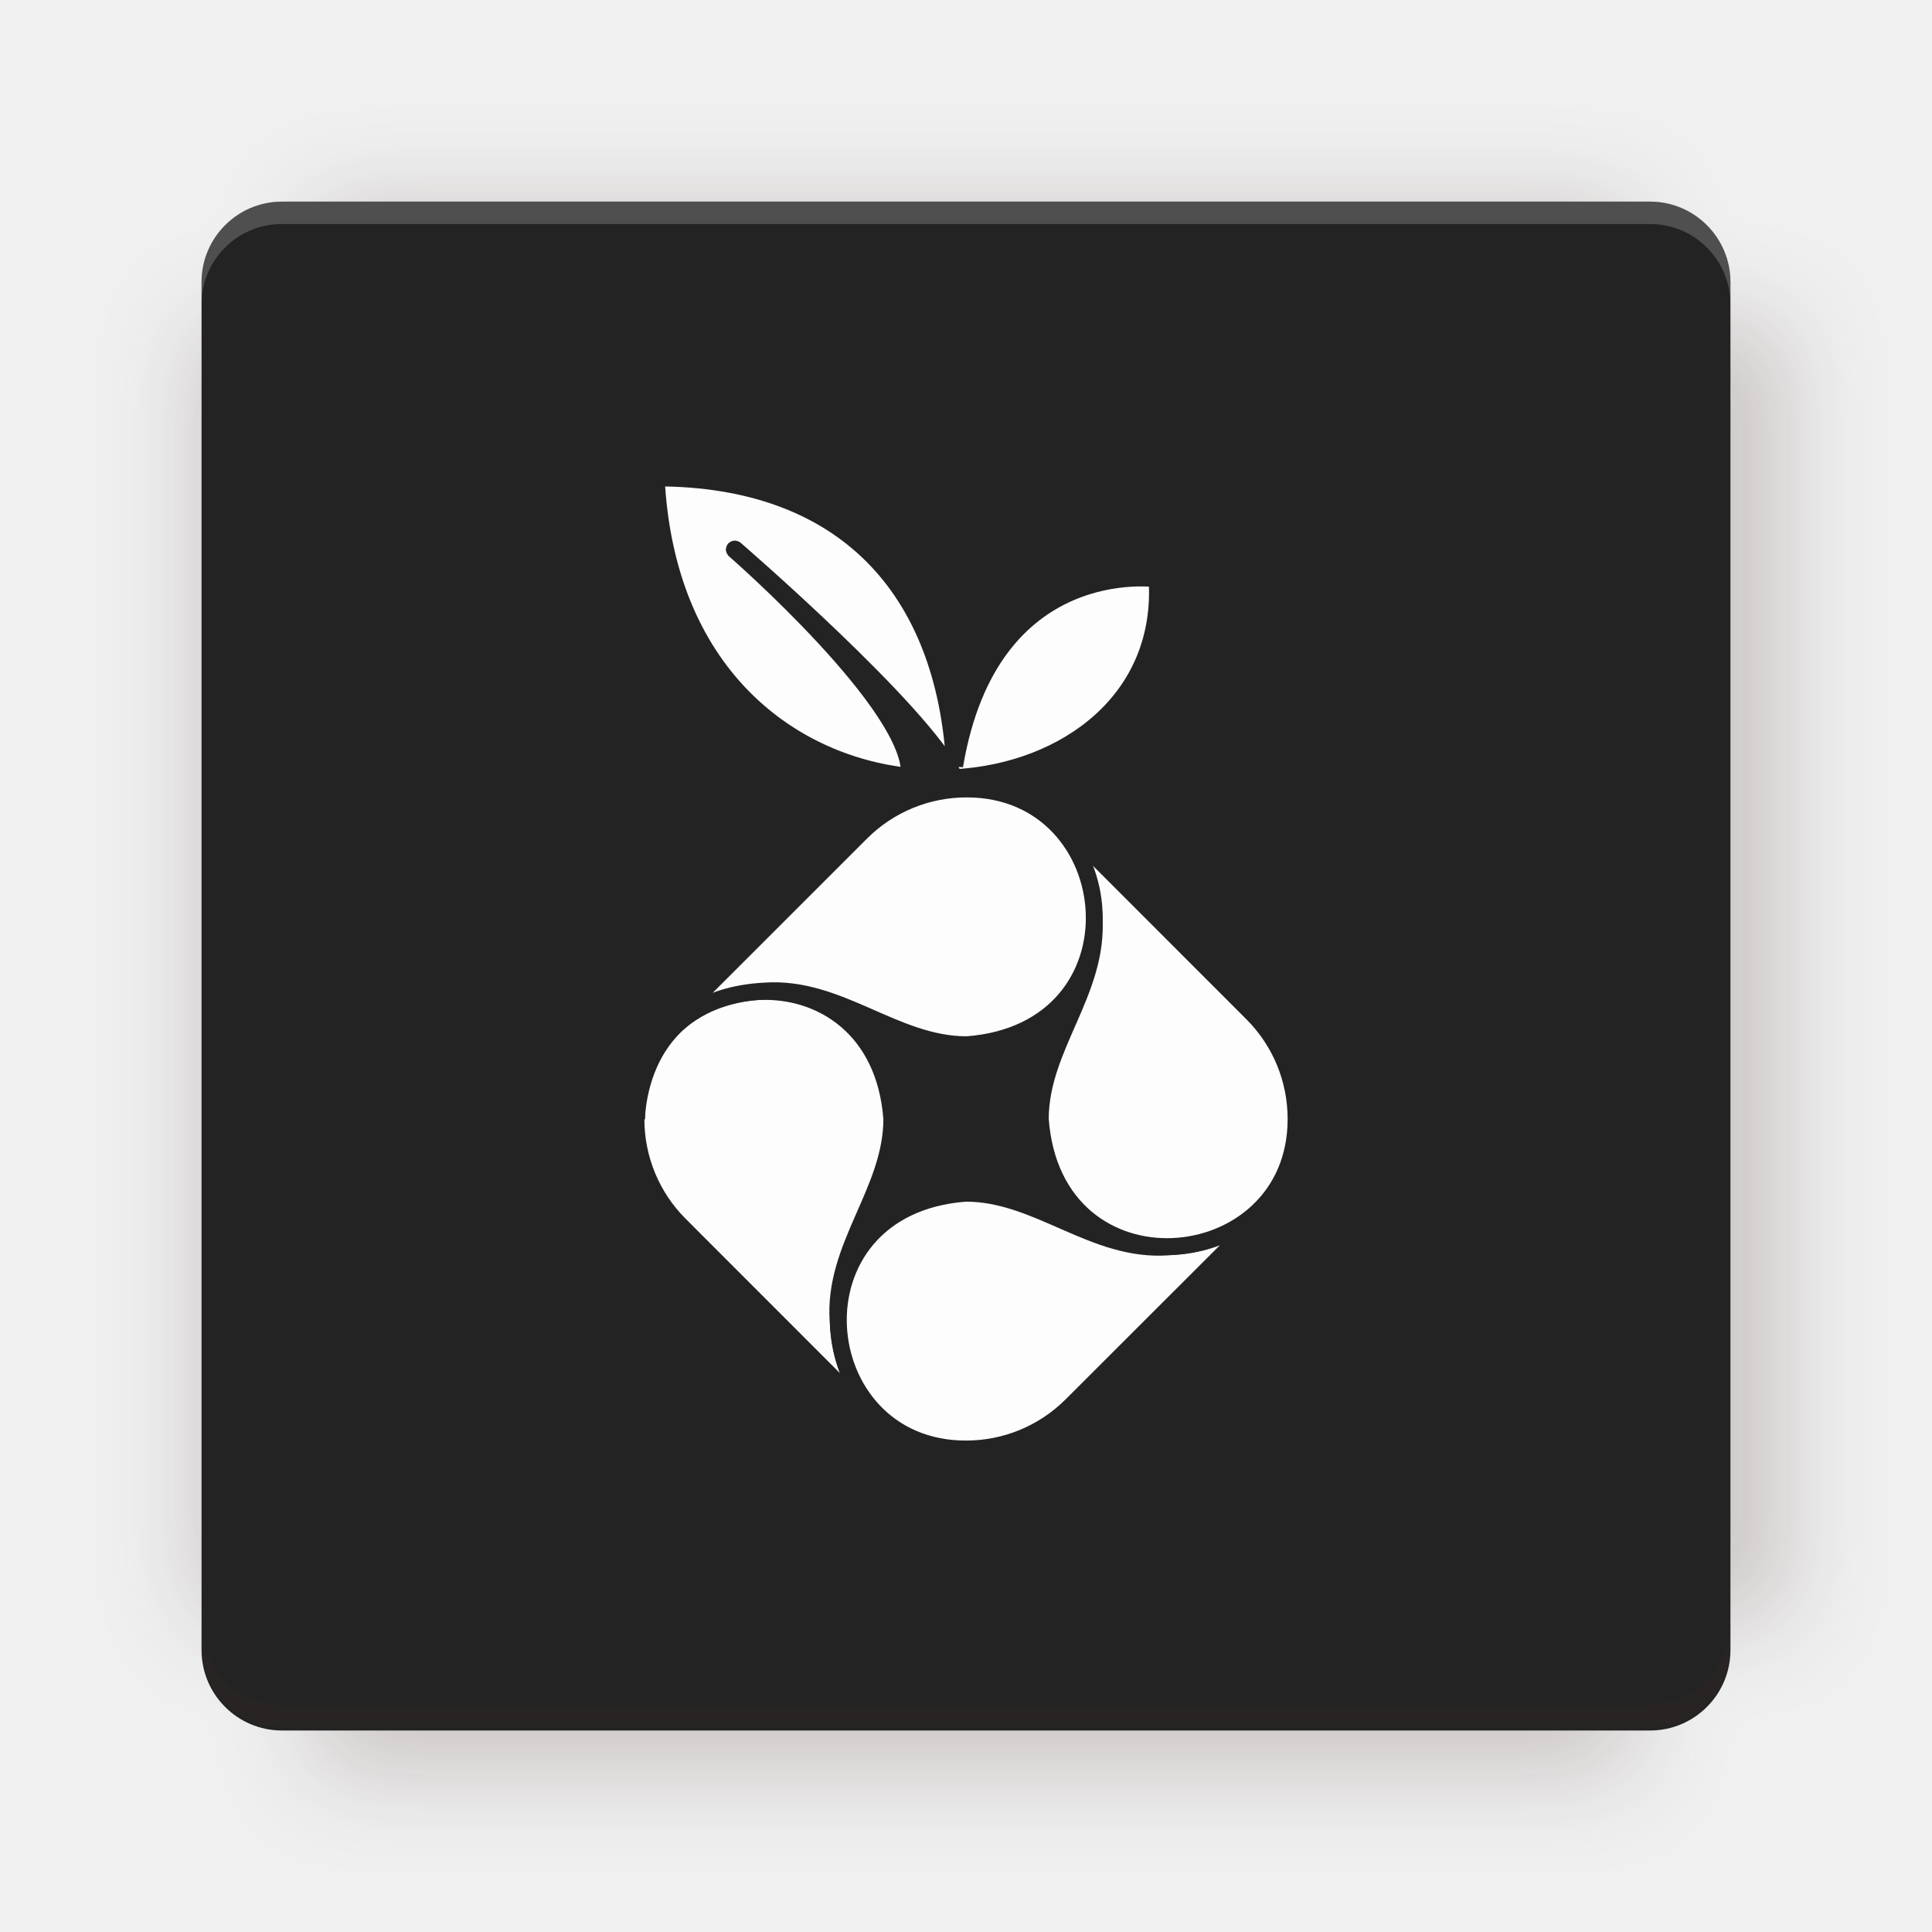
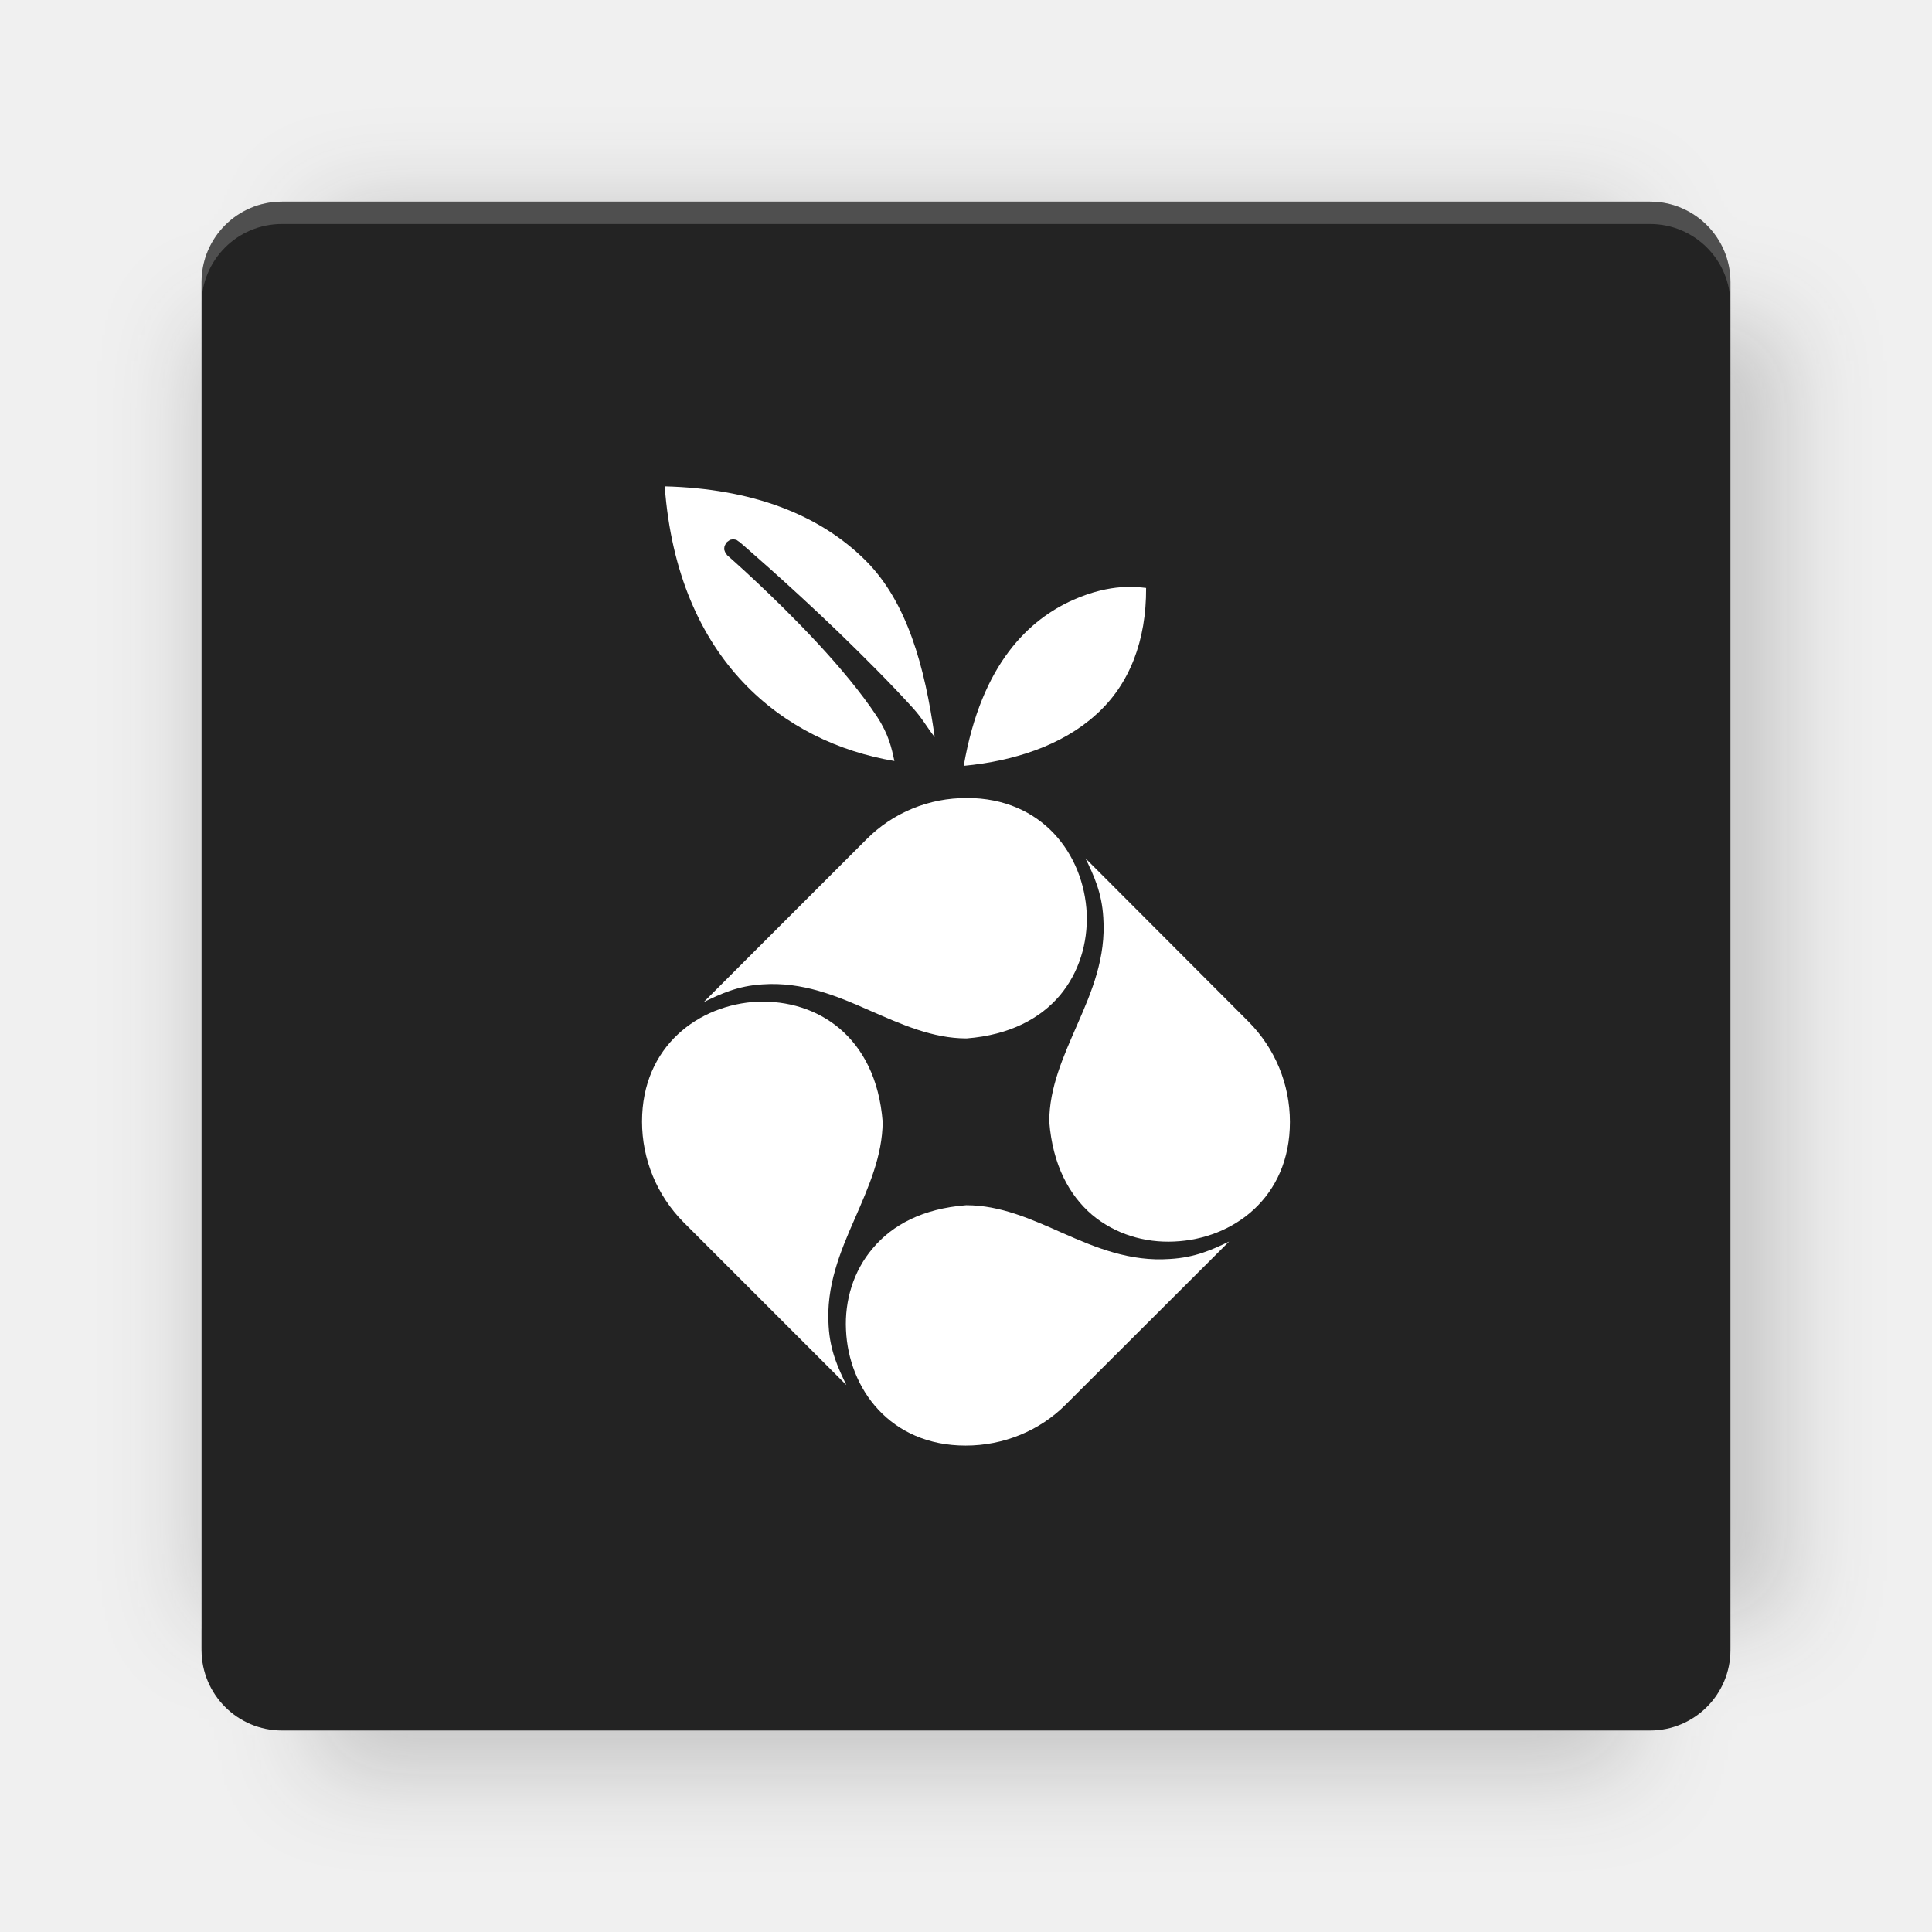
<svg xmlns="http://www.w3.org/2000/svg" version="1.1" viewBox="0 0 28.747 28.747">
  <defs>
    <filter id="filter6206-7" color-interpolation-filters="sRGB">
      <feGaussianBlur stdDeviation="0.658" />
    </filter>
  </defs>
  <g transform="translate(0 -1093.8)">
-     <path transform="matrix(1.0781 0 0 1.0641 -.093733 2.7509)" d="m4.418 1028.2v1.605h-1.605v18.192h1.605v2.14h18.192v-2.14h2.14v-18.192h-2.14v-1.605z" fill="#3e2723" filter="url(#filter6206-7)" opacity=".2" />
+     <path transform="matrix(1.0781 0 0 1.0641 -.093733 2.7509)" d="m4.418 1028.2v1.605h-1.605v18.192h1.605v2.14h18.192v-2.14h2.14v-18.192h-2.14v-1.605z" fill="#232323" filter="url(#filter6206-7)" opacity=".2" />
    <rect x="2.999" y="1096.8" width="22.749" height="22.749" rx="1.197" ry="1.197" fill="#232323" />
    <g transform="translate(-22.32 1056.5)">
      <path d="m0 0h51.2v51.2h-51.2z" fill="none" stroke-width="1.067" />
      <g transform="matrix(.33601 0 0 .33601 1.5296 73.043)">
        <path d="m0 0h51.2v51.2h-51.2z" fill="none" stroke-width="1.067" />
      </g>
      <g transform="matrix(.37187 0 0 .37187 38.802 63.239)">
        <path d="m0 0h51.2v51.2h-51.2z" fill="none" stroke-width="1.067" />
        <g transform="matrix(2.6891 0 0 2.6891 -82.906 -48.45)">
          <path d="m0 0h51.2v51.2h-51.2z" fill="none" stroke-width="1.067" />
        </g>
      </g>
    </g>
    <path d="m4.196 1096.8c-0.663 0-1.198 0.535-1.198 1.198v0.333c0-0.663 0.535-1.198 1.198-1.198h20.354c0.663 0 1.198 0.534 1.198 1.198v-0.333c0-0.663-0.535-1.198-1.198-1.198z" fill="#fff" opacity=".2" />
    <rect x="128" y="546.52" width="42.667" height="42.667" fill="none" stroke-width="1.067" />
    <rect x="128" y="631.85" width="42.667" height="42.667" fill="none" stroke-width="1.067" />
    <rect x="128" y="674.52" width="42.667" height="42.667" fill="none" stroke-width="1.067" />
    <rect x="128" y="589.19" width="42.667" height="42.667" fill="none" stroke-width="1.067" />
    <rect x="128" y="717.19" width="42.667" height="42.667" fill="none" stroke-width="1.067" />
    <rect x="213.33" y="546.52" width="42.667" height="42.667" fill="none" stroke-width="1.067" />
    <rect x="213.33" y="631.85" width="42.667" height="42.667" fill="none" stroke-width="1.067" />
    <rect x="213.33" y="674.52" width="42.667" height="42.667" fill="none" stroke-width="1.067" />
    <rect x="213.33" y="589.19" width="42.667" height="42.667" fill="none" stroke-width="1.067" />
    <rect x="213.33" y="717.19" width="42.667" height="42.667" fill="none" stroke-width="1.067" />
    <rect x="298.67" y="546.52" width="42.667" height="42.667" fill="none" stroke-width="1.067" />
    <rect x="298.67" y="631.85" width="42.667" height="42.667" fill="none" stroke-width="1.067" />
    <rect x="298.67" y="674.52" width="42.667" height="42.667" fill="none" stroke-width="1.067" />
    <rect x="298.67" y="589.19" width="42.667" height="42.667" fill="none" stroke-width="1.067" />
    <rect x="298.67" y="717.19" width="42.667" height="42.667" fill="none" stroke-width="1.067" />
    <rect x="170.67" y="546.52" width="42.667" height="42.667" fill="none" stroke-width="1.067" />
    <rect x="170.67" y="631.85" width="42.667" height="42.667" fill="none" stroke-width="1.067" />
    <rect x="170.67" y="674.52" width="42.667" height="42.667" fill="none" stroke-width="1.067" />
    <rect x="170.67" y="589.19" width="42.667" height="42.667" fill="none" stroke-width="1.067" />
    <rect x="170.67" y="717.19" width="42.667" height="42.667" fill="none" stroke-width="1.067" />
    <rect x="256" y="546.52" width="42.667" height="42.667" fill="none" stroke-width="1.067" />
    <rect x="256" y="631.85" width="42.667" height="42.667" fill="none" stroke-width="1.067" />
    <rect x="256" y="674.52" width="42.667" height="42.667" fill="none" stroke-width="1.067" />
    <rect x="256" y="589.19" width="42.667" height="42.667" fill="none" stroke-width="1.067" />
    <rect x="256" y="717.19" width="42.667" height="42.667" fill="none" stroke-width="1.067" />
    <rect x="128" y="759.85" width="42.667" height="42.667" fill="none" stroke-width="1.067" />
    <rect x="213.33" y="759.85" width="42.667" height="42.667" fill="none" stroke-width="1.067" />
    <rect x="298.67" y="759.85" width="42.667" height="42.667" fill="none" stroke-width="1.067" />
    <rect x="170.67" y="759.85" width="42.667" height="42.667" fill="none" stroke-width="1.067" />
    <rect x="256" y="759.85" width="42.667" height="42.667" fill="none" stroke-width="1.067" />
    <rect x="341.33" y="589.19" width="42.667" height="42.667" fill="none" stroke-width="1.067" />
    <rect x="341.33" y="631.85" width="42.667" height="42.667" fill="none" stroke-width="1.067" />
    <rect x="341.33" y="717.19" width="42.667" height="42.667" fill="none" stroke-width="1.067" />
    <rect x="341.33" y="546.52" width="42.667" height="42.667" fill="none" stroke-width="1.067" />
    <rect x="341.33" y="674.52" width="42.667" height="42.667" fill="none" stroke-width="1.067" />
    <rect x="341.33" y="759.85" width="42.667" height="42.667" fill="none" stroke-width="1.067" />
    <rect x="160" y="578.52" width="192" height="192" fill="none" stroke-width="1.067" />
    <g transform="matrix(.37344 0 0 .37344 4.7333 1097.4)">
      <path d="m0 0h51.2v51.2h-51.2z" fill="none" stroke-width="1.067" />
    </g>
    <g transform="matrix(.36471 0 0 .36471 5.1356 1097.4)">
      <path d="m0 0h51.2v51.2h-51.2z" fill="none" stroke-width="1.067" />
    </g>
    <g transform="matrix(.41585 0 0 .41585 84.325 1055.9)">
      <g transform="matrix(.062269 0 0 .062269 -28.238 185.29)">
        <g transform="matrix(38.618 0 0 38.618 14724 -13542)">
          <g transform="matrix(.71436 0 0 .71436 -400.52 188.34)">
            <path d="m1293.2-120.67c-181.75 0.276-511.18 0.135-699.05 0.14-2.322 10.413-3.593 21.251-3.593 32.384v114c207.65 0.737 494.72 0.381 706.23 0.373v-114.37c0-11.18-1.252-22.07-3.593-32.523zm-458.69 295.56c-78.385-4e-3 -158.85 0.179-243.95 0.56v138.63c286.34-0.393 421.73-0.138 706.23-0.327v-137.75c-163.2-0.53-311.22-1.111-462.28-1.12z" opacity="0" stroke-width="1.493" />
          </g>
        </g>
      </g>
    </g>
-     <path d="m24.549 1119.5c0.663 0 1.198-0.535 1.198-1.198v-0.333c0 0.663-0.535 1.198-1.198 1.198h-20.354c-0.663 0-1.198-0.535-1.198-1.198v0.333c0 0.663 0.535 1.198 1.198 1.198z" fill="#3e2723" opacity=".2" />
+     <path d="m24.549 1119.5c0.663 0 1.198-0.535 1.198-1.198v-0.333c0 0.663-0.535 1.198-1.198 1.198h-20.354c-0.663 0-1.198-0.535-1.198-1.198v0.333c0 0.663 0.535 1.198 1.198 1.198z" fill="#232323" opacity=".2" />
  </g>
-   <flowRoot fill="#000000" font-family="Roboto" font-size="12.8px" letter-spacing="0px" stroke-width="1.067px" word-spacing="0px" style="line-height:0.01%" xml:space="preserve">
+   <flowRoot fill="#232323" font-family="Roboto" font-size="12.8px" letter-spacing="0px" stroke-width="1.067px" word-spacing="0px" style="line-height:0.01%" xml:space="preserve">
    <flowRegion>
      <rect x="11.375" y="11.984" width="4.789" height="5.388" stroke-width="1.138px" />
    </flowRegion>
    <flowPara font-size="4px" style="line-height:1.25">your</flowPara>
  </flowRoot>
-   <g transform="matrix(1.2539 0 0 1.2539 -3.3358 -3.8427)" fill="#fdfdfe" stroke="#232323" stroke-width=".2">
-     <path d="m13.45 12.278c-1.439-0.153-2.888-1.241-3.003-3.542 2.233 0 3.427 1.322 3.542 3.416 0.422-2.512 2.401-2.218 2.401-2.218 0.094 1.424-1.075 2.287-2.401 2.359-0.373-0.785-2.604-2.711-2.604-2.711a0.006 0.006 0 0 0-0.01 0.007s2.154 1.876 2.075 2.689" />
-     <path d="m14.124 20.262c-0.139-8e-3 -1.439-0.058-1.518-1.518-0.064-0.887 0.637-1.541 0.637-2.402-0.159-2.148-3.036-1.881-3.036 0a1.769 1.769 0 0 0 0.517 1.254l2.144 2.145a1.769 1.769 0 0 0 1.254 0.517" />
-     <path d="m18.041 16.343c-8e-3 0.139-0.058 1.439-1.518 1.518-0.887 0.064-1.542-0.637-2.402-0.637-2.148 0.159-1.881 3.035 0 3.035a1.769 1.769 0 0 0 1.254-0.517l2.146-2.144a1.769 1.769 0 0 0 0.517-1.254" />
-     <path d="m14.124 12.425c0.139 8e-3 1.439 0.058 1.518 1.518 0.064 0.887-0.637 1.541-0.637 2.402 0.159 2.148 3.035 1.881 3.035 0a1.769 1.769 0 0 0-0.517-1.254l-2.145-2.146a1.769 1.769 0 0 0-1.254-0.517" />
-     <path d="m10.213 16.343c8e-3 -0.139 0.058-1.439 1.518-1.518 0.887-0.064 1.542 0.637 2.402 0.637 2.148-0.161 1.881-3.035 0-3.035a1.769 1.769 0 0 0-1.254 0.517l-2.146 2.145a1.769 1.769 0 0 0-0.517 1.254" />
+   <g transform="matrix(1.0721 0 0 1.0721 -.10033 -.075198)" fill="#fff">
+     <path d="m9.32 6.82c1.207 0.031 2.144 0.387 2.789 1.031 0.574 0.574 0.82 1.469 0.957 2.449-0.109-0.137-0.164-0.25-0.301-0.402-0.312-0.344-0.684-0.715-1.039-1.059-0.711-0.684-1.363-1.242-1.367-1.246-0.004 0-0.043-0.031-0.047-0.031 0 0-0.043-0.008-0.043-0.008s-0.043 0.008-0.043 0.008l-0.043 0.031c-0.004 0-0.031 0.047-0.031 0.051-0.004 0-0.008 0.047-0.008 0.051 0 0 0.012 0.035 0.012 0.035s0.023 0.035 0.023 0.035l0.004 0.008s0.633 0.551 1.25 1.215c0.309 0.332 0.613 0.695 0.832 1.027 0.164 0.25 0.203 0.438 0.242 0.617-1.531-0.258-3.008-1.387-3.188-3.812z" />
+     <path d="m16 8.23c0.004 0.727-0.227 1.34-0.695 1.758-0.469 0.426-1.137 0.645-1.836 0.711 0.246-1.426 0.914-2.035 1.523-2.305 0.531-0.234 0.891-0.176 1.008-0.164z" />
+     <path d="m10.609 13.973c0.41-0.016 0.82 0.102 1.141 0.375 0.316 0.27 0.547 0.691 0.594 1.293-0.004 0.473-0.195 0.902-0.391 1.352-0.199 0.453-0.398 0.93-0.359 1.484 0.02 0.344 0.133 0.582 0.246 0.816l-2.262-2.262c-0.367-0.371-0.574-0.871-0.574-1.395 0-1.047 0.789-1.625 1.605-1.664z" />
+     <path d="m13.504 16.797c0.473 0 0.898 0.191 1.348 0.391 0.453 0.199 0.926 0.395 1.48 0.355 0.348-0.02 0.586-0.129 0.82-0.242l-2.262 2.258c-0.367 0.371-0.871 0.574-1.395 0.574-1.047 0-1.625-0.789-1.66-1.605-0.02-0.406 0.102-0.82 0.375-1.137 0.27-0.32 0.688-0.547 1.293-0.594z" />
+     <path d="m15.16 11.984 2.258 2.262c0.371 0.371 0.578 0.871 0.578 1.395 0 1.051-0.789 1.625-1.605 1.66-0.41 0.02-0.82-0.102-1.141-0.371-0.316-0.27-0.547-0.691-0.594-1.293 0-0.473 0.195-0.902 0.391-1.352 0.199-0.453 0.398-0.926 0.359-1.48-0.02-0.348-0.133-0.586-0.246-0.82z" />
+     <path d="m13.512 11.145c1.047 0 1.625 0.785 1.664 1.602 0.016 0.41-0.105 0.82-0.375 1.141-0.27 0.316-0.691 0.547-1.293 0.594-0.473 0-0.902-0.195-1.352-0.391-0.449-0.199-0.926-0.398-1.48-0.359-0.344 0.02-0.582 0.133-0.816 0.246l2.258-2.258c0.367-0.371 0.871-0.578 1.395-0.574z" />
  </g>
</svg>
